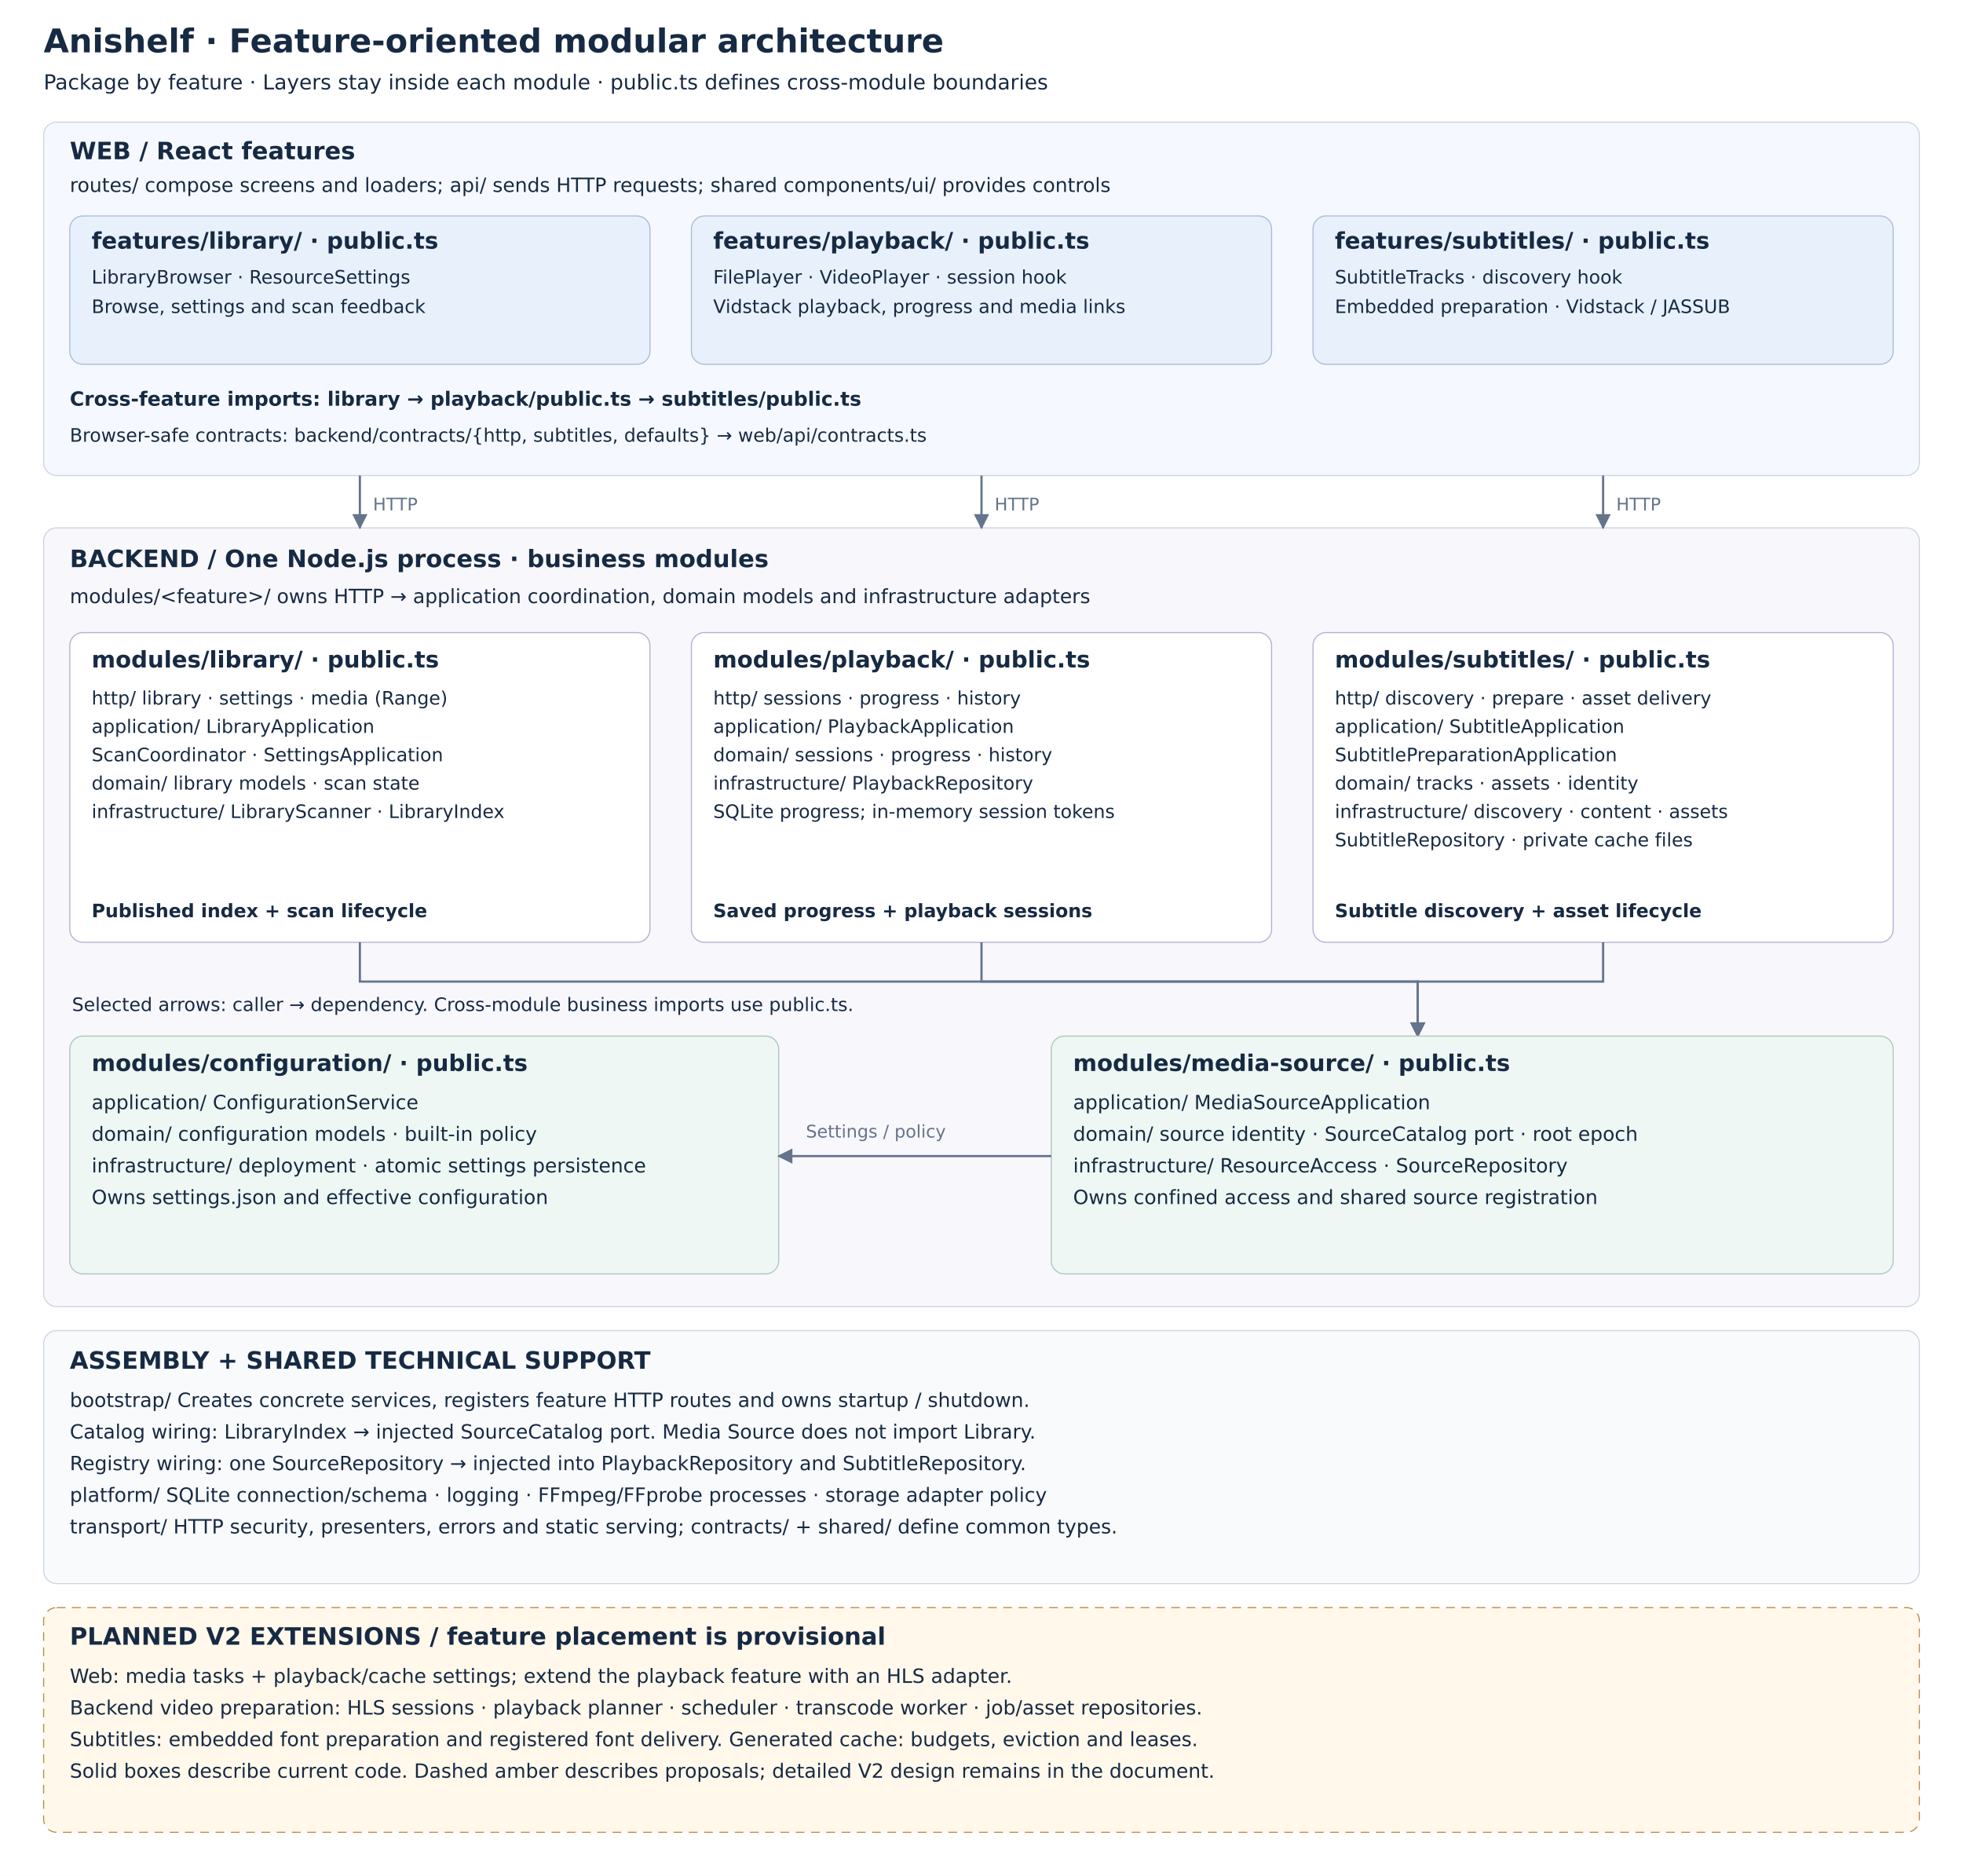
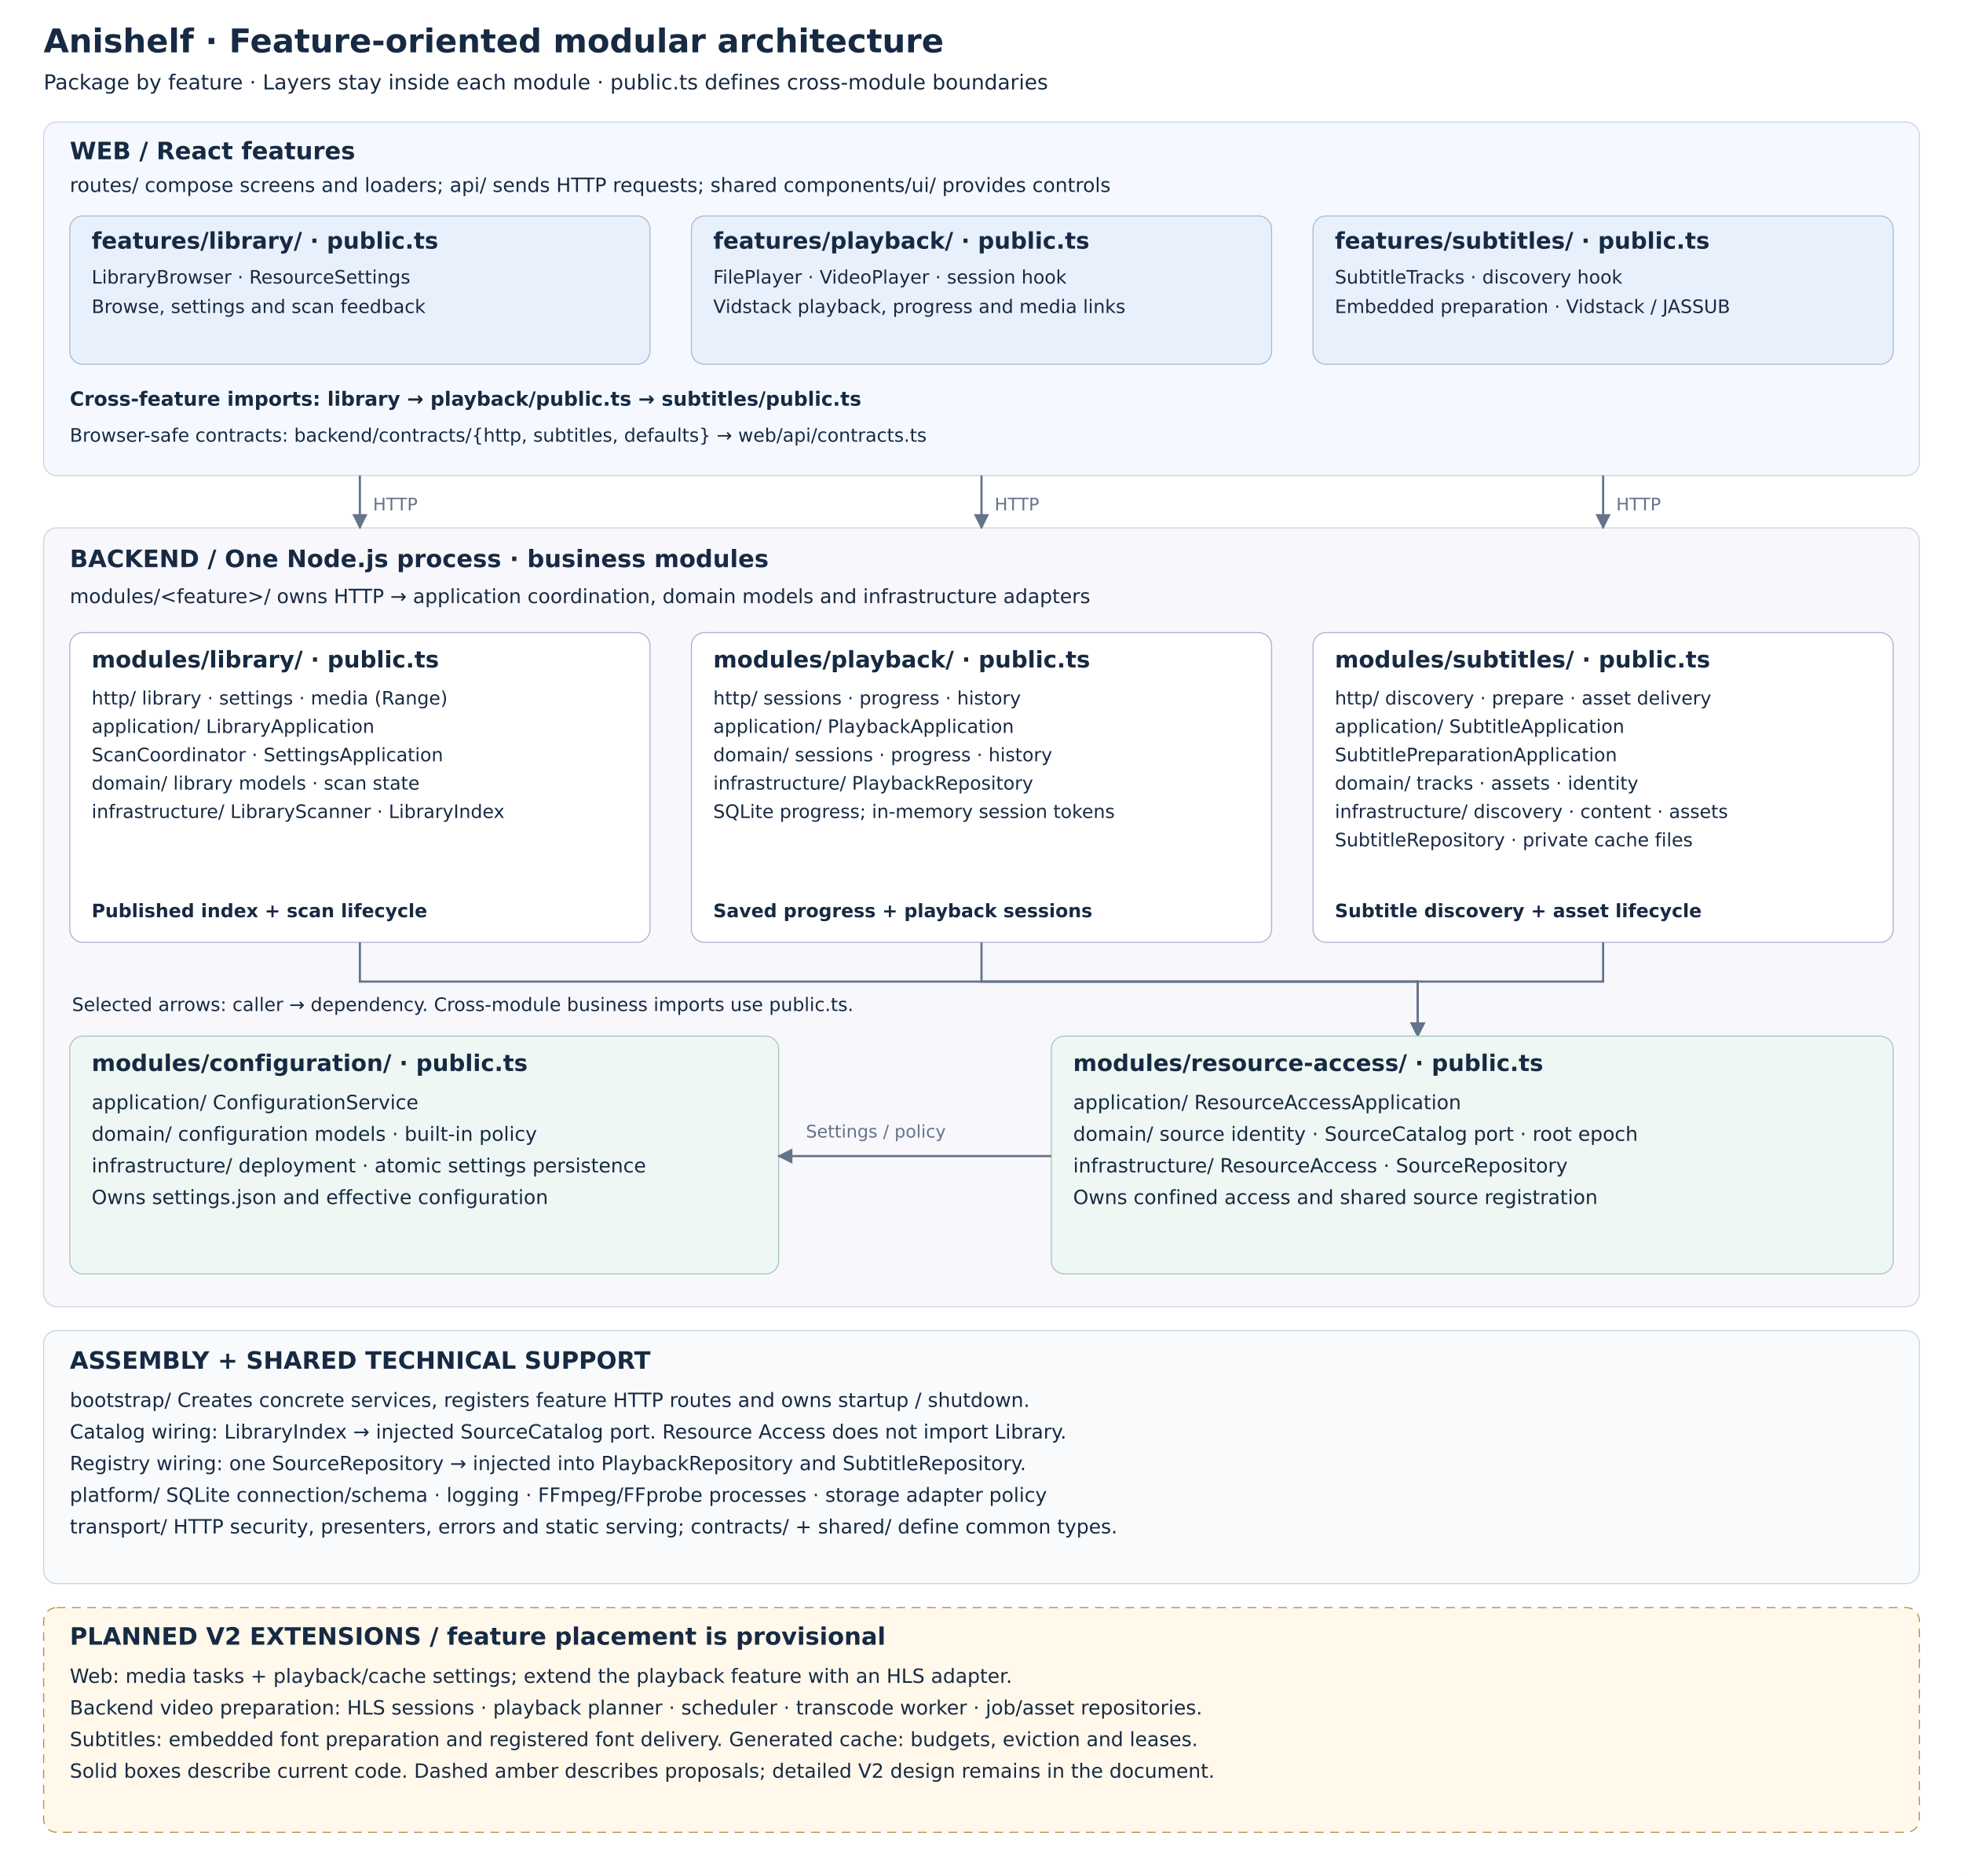
<svg xmlns="http://www.w3.org/2000/svg" width="1800" height="1720" viewBox="0 0 1800 1720" role="img" aria-labelledby="title desc">
  <defs>
    <marker id="arrow" viewBox="0 0 10 10" refX="9" refY="5" markerWidth="7" markerHeight="7" orient="auto">
      <path d="M0 0 10 5 0 10z" fill="#64748b" />
    </marker>
  </defs>
  <rect width="1800" height="1720" fill="#ffffff" />
  <g font-family="DejaVu Sans, Arial, sans-serif" fill="#172a43">
    <text x="40" y="48" font-size="30" font-weight="600">Anishelf · Feature-oriented modular architecture</text>
    <text x="40" y="82" font-size="19">Package by feature · Layers stay inside each module · public.ts defines cross-module boundaries</text>
    <rect x="40" y="112" width="1720" height="324" rx="12" fill="#f5f9ff" stroke="#cbd5e1" />
    <text x="64" y="146" font-size="22" font-weight="600">WEB / React features</text>
    <text x="64" y="176" font-size="18">routes/ compose screens and loaders; api/ sends HTTP requests; shared components/ui/ provides controls</text>
    <rect x="64" y="198" width="532" height="136" rx="12" fill="#e8f0fc" stroke="#a9bcd5" />
    <text x="84" y="228" font-size="21" font-weight="600">features/library/ · public.ts</text>
    <text x="84" y="260" font-size="17">LibraryBrowser · ResourceSettings</text>
    <text x="84" y="287" font-size="17">Browse, settings and scan feedback</text>
    <rect x="634" y="198" width="532" height="136" rx="12" fill="#e8f0fc" stroke="#a9bcd5" />
    <text x="654" y="228" font-size="21" font-weight="600">features/playback/ · public.ts</text>
    <text x="654" y="260" font-size="17">FilePlayer · VideoPlayer · session hook</text>
    <text x="654" y="287" font-size="17">Vidstack playback, progress and media links</text>
    <rect x="1204" y="198" width="532" height="136" rx="12" fill="#e8f0fc" stroke="#a9bcd5" />
    <text x="1224" y="228" font-size="21" font-weight="600">features/subtitles/ · public.ts</text>
    <text x="1224" y="260" font-size="17">SubtitleTracks · discovery hook</text>
    <text x="1224" y="287" font-size="17">Embedded preparation · Vidstack / JASSUB</text>
    <text x="64" y="372" font-size="18" font-weight="600">Cross-feature imports: library → playback/public.ts → subtitles/public.ts</text>
    <text x="64" y="405" font-size="17">Browser-safe contracts: backend/contracts/{http, subtitles, defaults} → web/api/contracts.ts</text>
    <rect x="40" y="484" width="1720" height="714" rx="12" fill="#f8f7fc" stroke="#cbd5e1" />
    <text x="64" y="520" font-size="22" font-weight="600">BACKEND / One Node.js process · business modules</text>
    <text x="64" y="553" font-size="18">modules/&lt;feature&gt;/ owns HTTP → application coordination, domain models and infrastructure adapters</text>
    <rect x="64" y="580" width="532" height="284" rx="12" fill="#ffffff" stroke="#b6aed2" />
    <text x="84" y="612" font-size="21" font-weight="600">modules/library/ · public.ts</text>
    <text x="84" y="646" font-size="17">http/  library · settings · media (Range)</text>
    <text x="84" y="672" font-size="17">application/  LibraryApplication</text>
    <text x="84" y="698" font-size="17">ScanCoordinator · SettingsApplication</text>
    <text x="84" y="724" font-size="17">domain/  library models · scan state</text>
    <text x="84" y="750" font-size="17">infrastructure/  LibraryScanner · LibraryIndex</text>
    <text x="84" y="841" font-size="17" font-weight="600">Published index + scan lifecycle</text>
    <rect x="634" y="580" width="532" height="284" rx="12" fill="#ffffff" stroke="#b6aed2" />
    <text x="654" y="612" font-size="21" font-weight="600">modules/playback/ · public.ts</text>
    <text x="654" y="646" font-size="17">http/  sessions · progress · history</text>
    <text x="654" y="672" font-size="17">application/  PlaybackApplication</text>
    <text x="654" y="698" font-size="17">domain/  sessions · progress · history</text>
    <text x="654" y="724" font-size="17">infrastructure/  PlaybackRepository</text>
    <text x="654" y="750" font-size="17">SQLite progress; in-memory session tokens</text>
    <text x="654" y="841" font-size="17" font-weight="600">Saved progress + playback sessions</text>
    <rect x="1204" y="580" width="532" height="284" rx="12" fill="#ffffff" stroke="#b6aed2" />
    <text x="1224" y="612" font-size="21" font-weight="600">modules/subtitles/ · public.ts</text>
    <text x="1224" y="646" font-size="17">http/  discovery · prepare · asset delivery</text>
    <text x="1224" y="672" font-size="17">application/  SubtitleApplication</text>
    <text x="1224" y="698" font-size="17">SubtitlePreparationApplication</text>
    <text x="1224" y="724" font-size="17">domain/  tracks · assets · identity</text>
    <text x="1224" y="750" font-size="17">infrastructure/  discovery · content · assets</text>
    <text x="1224" y="776" font-size="17">SubtitleRepository · private cache files</text>
    <text x="1224" y="841" font-size="17" font-weight="600">Subtitle discovery + asset lifecycle</text>
    <path data-from="web-library" data-to="library" d="M330 436 V484" fill="none" stroke="#64748b" stroke-width="2" marker-end="url(#arrow)" />
    <text x="342" y="468" font-size="16" fill="#64748b">HTTP</text>
    <path data-from="web-playback" data-to="playback" d="M900 436 V484" fill="none" stroke="#64748b" stroke-width="2" marker-end="url(#arrow)" />
    <text x="912" y="468" font-size="16" fill="#64748b">HTTP</text>
    <path data-from="web-subtitles" data-to="subtitles" d="M1470 436 V484" fill="none" stroke="#64748b" stroke-width="2" marker-end="url(#arrow)" />
    <text x="1482" y="468" font-size="16" fill="#64748b">HTTP</text>
-     <path data-from="library" data-to="media-source" d="M330 864 V900 H1300 V950" fill="none" stroke="#64748b" stroke-width="2" marker-end="url(#arrow)" />
-     <path data-from="playback" data-to="media-source" d="M900 864 V900 H1300 V950" fill="none" stroke="#64748b" stroke-width="2" marker-end="url(#arrow)" />
-     <path data-from="subtitles" data-to="media-source" d="M1470 864 V900 H1300 V950" fill="none" stroke="#64748b" stroke-width="2" marker-end="url(#arrow)" />
+     <path data-from="library" data-to="resource-access" d="M330 864 V900 H1300 V950" fill="none" stroke="#64748b" stroke-width="2" marker-end="url(#arrow)" />
+     <path data-from="playback" data-to="resource-access" d="M900 864 V900 H1300 V950" fill="none" stroke="#64748b" stroke-width="2" marker-end="url(#arrow)" />
+     <path data-from="subtitles" data-to="resource-access" d="M1470 864 V900 H1300 V950" fill="none" stroke="#64748b" stroke-width="2" marker-end="url(#arrow)" />
    <text x="66" y="927" font-size="17">Selected arrows: caller → dependency. Cross-module business imports use public.ts.</text>
    <rect x="64" y="950" width="650" height="218" rx="12" fill="#eef7f3" stroke="#a9c8bc" />
    <text x="84" y="982" font-size="21" font-weight="600">modules/configuration/ · public.ts</text>
    <text x="84" y="1017" font-size="18">application/  ConfigurationService</text>
    <text x="84" y="1046" font-size="18">domain/  configuration models · built-in policy</text>
    <text x="84" y="1075" font-size="18">infrastructure/  deployment · atomic settings persistence</text>
    <text x="84" y="1104" font-size="18">Owns settings.json and effective configuration</text>
    <rect x="964" y="950" width="772" height="218" rx="12" fill="#eef7f3" stroke="#a9c8bc" />
-     <text x="984" y="982" font-size="21" font-weight="600">modules/media-source/ · public.ts</text>
-     <text x="984" y="1017" font-size="18">application/  MediaSourceApplication</text>
+     <text x="984" y="982" font-size="21" font-weight="600">modules/resource-access/ · public.ts</text>
+     <text x="984" y="1017" font-size="18">application/  ResourceAccessApplication</text>
    <text x="984" y="1046" font-size="18">domain/  source identity · SourceCatalog port · root epoch</text>
    <text x="984" y="1075" font-size="18">infrastructure/  ResourceAccess · SourceRepository</text>
    <text x="984" y="1104" font-size="18">Owns confined access and shared source registration</text>
-     <path data-from="media-source" data-to="configuration" d="M964 1060 H714" fill="none" stroke="#64748b" stroke-width="2" marker-end="url(#arrow)" />
+     <path data-from="resource-access" data-to="configuration" d="M964 1060 H714" fill="none" stroke="#64748b" stroke-width="2" marker-end="url(#arrow)" />
    <text x="739" y="1043" font-size="16" fill="#64748b">Settings / policy</text>
    <rect x="40" y="1220" width="1720" height="232" rx="12" fill="#f8fafc" stroke="#cbd5e1" />
    <text x="64" y="1255" font-size="22" font-weight="600">ASSEMBLY + SHARED TECHNICAL SUPPORT</text>
    <text x="64" y="1290" font-size="18">bootstrap/  Creates concrete services, registers feature HTTP routes and owns startup / shutdown.</text>
-     <text x="64" y="1319" font-size="18">Catalog wiring: LibraryIndex → injected SourceCatalog port. Media Source does not import Library.</text>
+     <text x="64" y="1319" font-size="18">Catalog wiring: LibraryIndex → injected SourceCatalog port. Resource Access does not import Library.</text>
    <text x="64" y="1348" font-size="18">Registry wiring: one SourceRepository → injected into PlaybackRepository and SubtitleRepository.</text>
    <text x="64" y="1377" font-size="18">platform/  SQLite connection/schema · logging · FFmpeg/FFprobe processes · storage adapter policy</text>
    <text x="64" y="1406" font-size="18">transport/  HTTP security, presenters, errors and static serving; contracts/ + shared/ define common types.</text>
    <rect x="40" y="1474" width="1720" height="206" rx="12" fill="#fff8eb" stroke="#ba8b46" stroke-dasharray="8 6" />
    <text x="64" y="1508" font-size="22" font-weight="600">PLANNED V2 EXTENSIONS / feature placement is provisional</text>
    <text x="64" y="1543" font-size="18">Web: media tasks + playback/cache settings; extend the playback feature with an HLS adapter.</text>
    <text x="64" y="1572" font-size="18">Backend video preparation: HLS sessions · playback planner · scheduler · transcode worker · job/asset repositories.</text>
    <text x="64" y="1601" font-size="18">Subtitles: embedded font preparation and registered font delivery. Generated cache: budgets, eviction and leases.</text>
    <text x="64" y="1630" font-size="18">Solid boxes describe current code. Dashed amber describes proposals; detailed V2 design remains in the document.</text>
  </g>
</svg>
